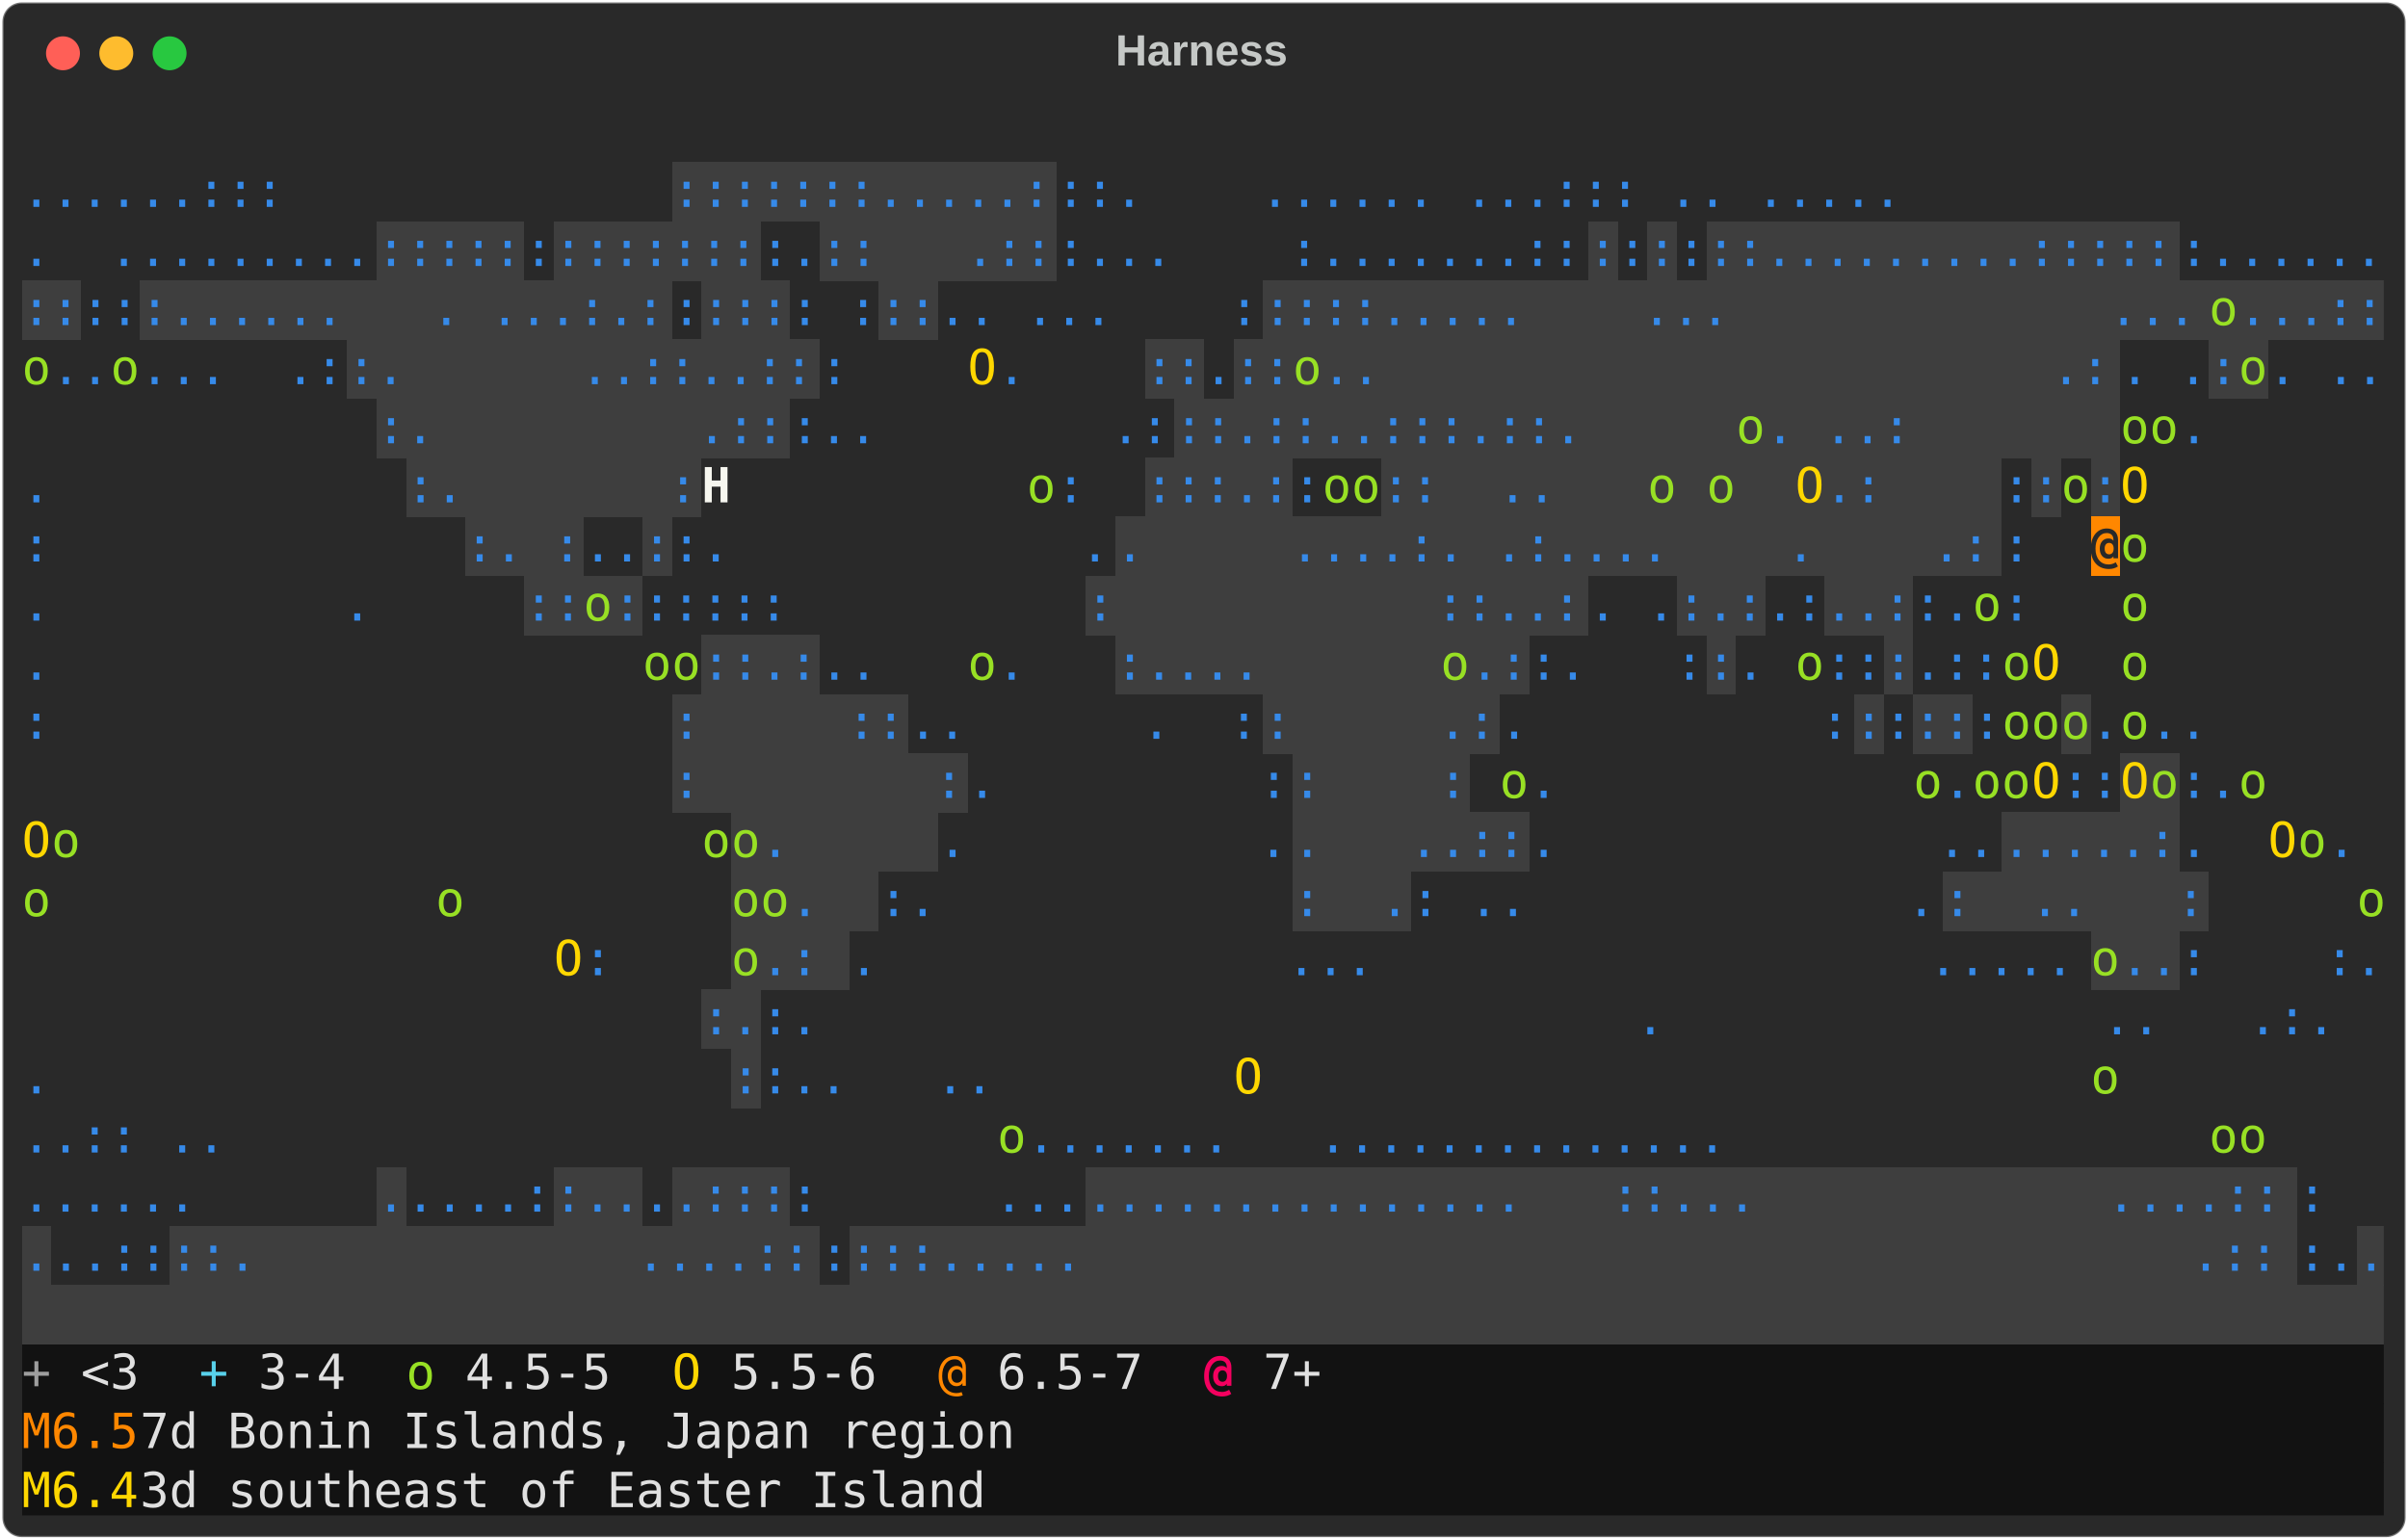
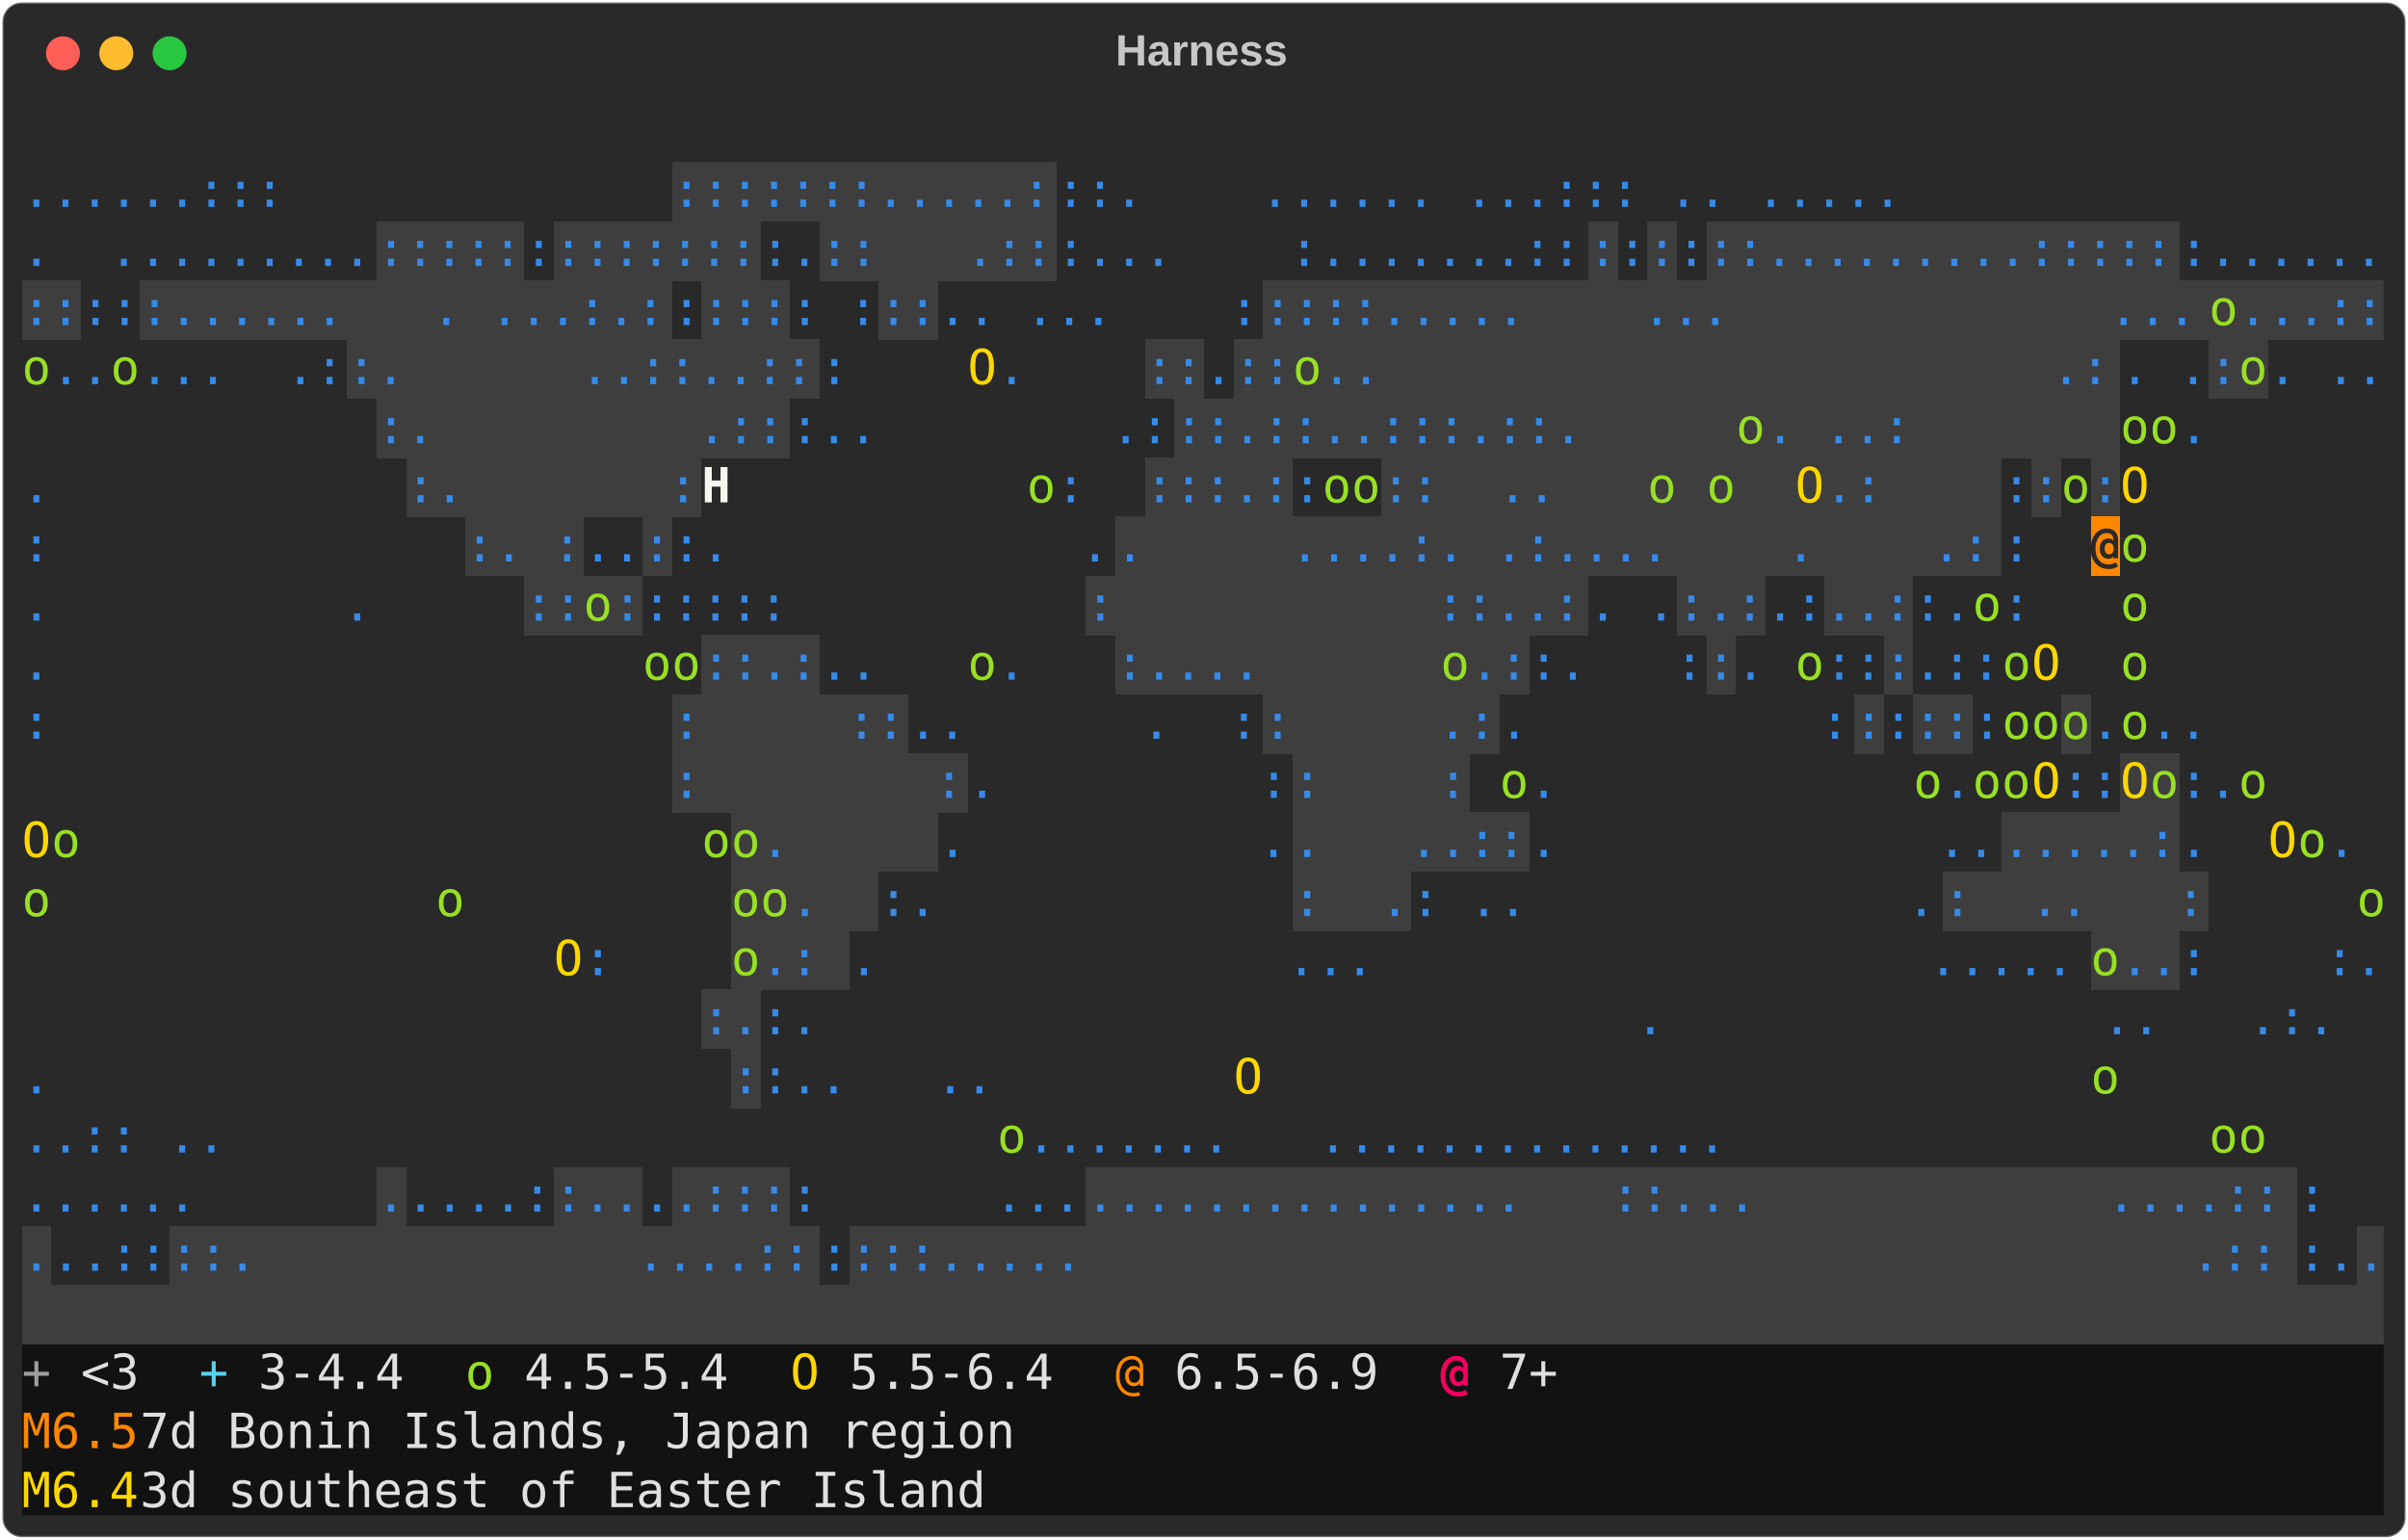
<svg xmlns="http://www.w3.org/2000/svg" class="rich-terminal" viewBox="0 0 994 635.6">
  <style>

    @font-face {
        font-family: "Fira Code";
        src: local("FiraCode-Regular"),
                url("https://cdnjs.cloudflare.com/ajax/libs/firacode/6.2.0/woff2/FiraCode-Regular.woff2") format("woff2"),
                url("https://cdnjs.cloudflare.com/ajax/libs/firacode/6.2.0/woff/FiraCode-Regular.woff") format("woff");
        font-style: normal;
        font-weight: 400;
    }
    @font-face {
        font-family: "Fira Code";
        src: local("FiraCode-Bold"),
                url("https://cdnjs.cloudflare.com/ajax/libs/firacode/6.2.0/woff2/FiraCode-Bold.woff2") format("woff2"),
                url("https://cdnjs.cloudflare.com/ajax/libs/firacode/6.2.0/woff/FiraCode-Bold.woff") format("woff");
        font-style: bold;
        font-weight: 700;
    }

    .terminal-matrix {
        font-family: Fira Code, monospace;
        font-size: 20px;
        line-height: 24.4px;
        font-variant-east-asian: full-width;
    }

    .terminal-title {
        font-size: 18px;
        font-weight: bold;
        font-family: arial;
    }

    .terminal-r1 { fill: #368ae9 }
.terminal-r2 { fill: #c5c8c6 }
.terminal-r3 { fill: #98e024 }
.terminal-r4 { fill: #ffd700 }
.terminal-r5 { fill: #f6f6ef;font-weight: bold }
.terminal-r6 { fill: #292929;font-weight: bold }
.terminal-r7 { fill: #9e9e9e }
.terminal-r8 { fill: #e0e0e0 }
.terminal-r9 { fill: #58d1eb }
.terminal-r10 { fill: #ff8700 }
.terminal-r11 { fill: #f4005f;font-weight: bold }
    </style>
  <defs>
    <clipPath id="terminal-clip-terminal">
      <rect x="0" y="0" width="975.0" height="584.6" />
    </clipPath>
    <clipPath id="terminal-line-0">
      <rect x="0" y="1.5" width="976" height="24.65" />
    </clipPath>
    <clipPath id="terminal-line-1">
      <rect x="0" y="25.9" width="976" height="24.65" />
    </clipPath>
    <clipPath id="terminal-line-2">
      <rect x="0" y="50.3" width="976" height="24.65" />
    </clipPath>
    <clipPath id="terminal-line-3">
      <rect x="0" y="74.7" width="976" height="24.65" />
    </clipPath>
    <clipPath id="terminal-line-4">
      <rect x="0" y="99.1" width="976" height="24.65" />
    </clipPath>
    <clipPath id="terminal-line-5">
      <rect x="0" y="123.5" width="976" height="24.65" />
    </clipPath>
    <clipPath id="terminal-line-6">
      <rect x="0" y="147.9" width="976" height="24.65" />
    </clipPath>
    <clipPath id="terminal-line-7">
      <rect x="0" y="172.3" width="976" height="24.65" />
    </clipPath>
    <clipPath id="terminal-line-8">
      <rect x="0" y="196.7" width="976" height="24.65" />
    </clipPath>
    <clipPath id="terminal-line-9">
      <rect x="0" y="221.1" width="976" height="24.65" />
    </clipPath>
    <clipPath id="terminal-line-10">
      <rect x="0" y="245.5" width="976" height="24.65" />
    </clipPath>
    <clipPath id="terminal-line-11">
      <rect x="0" y="269.9" width="976" height="24.65" />
    </clipPath>
    <clipPath id="terminal-line-12">
      <rect x="0" y="294.3" width="976" height="24.65" />
    </clipPath>
    <clipPath id="terminal-line-13">
      <rect x="0" y="318.7" width="976" height="24.65" />
    </clipPath>
    <clipPath id="terminal-line-14">
      <rect x="0" y="343.1" width="976" height="24.65" />
    </clipPath>
    <clipPath id="terminal-line-15">
      <rect x="0" y="367.5" width="976" height="24.65" />
    </clipPath>
    <clipPath id="terminal-line-16">
      <rect x="0" y="391.9" width="976" height="24.65" />
    </clipPath>
    <clipPath id="terminal-line-17">
      <rect x="0" y="416.3" width="976" height="24.65" />
    </clipPath>
    <clipPath id="terminal-line-18">
      <rect x="0" y="440.7" width="976" height="24.65" />
    </clipPath>
    <clipPath id="terminal-line-19">
      <rect x="0" y="465.1" width="976" height="24.65" />
    </clipPath>
    <clipPath id="terminal-line-20">
      <rect x="0" y="489.5" width="976" height="24.65" />
    </clipPath>
    <clipPath id="terminal-line-21">
      <rect x="0" y="513.9" width="976" height="24.65" />
    </clipPath>
    <clipPath id="terminal-line-22">
      <rect x="0" y="538.3" width="976" height="24.65" />
    </clipPath>
  </defs>
  <rect fill="#292929" stroke="rgba(255,255,255,0.35)" stroke-width="1" x="1" y="1" width="992" height="633.6" rx="8" />
  <text class="terminal-title" fill="#c5c8c6" text-anchor="middle" x="496" y="27">Harness</text>
  <g transform="translate(26,22)">
    <circle cx="0" cy="0" r="7" fill="#ff5f57" />
    <circle cx="22" cy="0" r="7" fill="#febc2e" />
    <circle cx="44" cy="0" r="7" fill="#28c840" />
  </g>
  <g transform="translate(9, 41)" clip-path="url(#terminal-clip-terminal)">
    <rect fill="#3e3e3e" x="268.4" y="25.9" width="158.6" height="24.65" shape-rendering="crispEdges" />
    <rect fill="#3e3e3e" x="146.4" y="50.3" width="61" height="24.65" shape-rendering="crispEdges" />
    <rect fill="#3e3e3e" x="219.6" y="50.3" width="85.4" height="24.65" shape-rendering="crispEdges" />
    <rect fill="#3e3e3e" x="329.4" y="50.3" width="97.6" height="24.65" shape-rendering="crispEdges" />
    <rect fill="#3e3e3e" x="646.6" y="50.3" width="12.2" height="24.65" shape-rendering="crispEdges" />
    <rect fill="#3e3e3e" x="671" y="50.3" width="12.2" height="24.65" shape-rendering="crispEdges" />
    <rect fill="#3e3e3e" x="695.4" y="50.3" width="195.2" height="24.65" shape-rendering="crispEdges" />
    <rect fill="#3e3e3e" x="0" y="74.7" width="24.4" height="24.65" shape-rendering="crispEdges" />
    <rect fill="#3e3e3e" x="48.8" y="74.7" width="219.6" height="24.65" shape-rendering="crispEdges" />
    <rect fill="#3e3e3e" x="280.6" y="74.7" width="36.6" height="24.65" shape-rendering="crispEdges" />
    <rect fill="#3e3e3e" x="353.8" y="74.7" width="24.4" height="24.65" shape-rendering="crispEdges" />
    <rect fill="#3e3e3e" x="512.4" y="74.7" width="390.4" height="24.65" shape-rendering="crispEdges" />
    <rect fill="#3e3e3e" x="902.8" y="74.7" width="12.2" height="24.65" shape-rendering="crispEdges" />
    <rect fill="#3e3e3e" x="915" y="74.7" width="61" height="24.65" shape-rendering="crispEdges" />
    <rect fill="#3e3e3e" x="134.2" y="99.1" width="195.2" height="24.65" shape-rendering="crispEdges" />
    <rect fill="#3e3e3e" x="463.6" y="99.1" width="24.4" height="24.65" shape-rendering="crispEdges" />
    <rect fill="#3e3e3e" x="500.2" y="99.1" width="24.4" height="24.65" shape-rendering="crispEdges" />
    <rect fill="#3e3e3e" x="524.6" y="99.1" width="12.2" height="24.65" shape-rendering="crispEdges" />
    <rect fill="#3e3e3e" x="536.8" y="99.1" width="329.4" height="24.65" shape-rendering="crispEdges" />
    <rect fill="#3e3e3e" x="902.8" y="99.1" width="12.2" height="24.65" shape-rendering="crispEdges" />
    <rect fill="#3e3e3e" x="915" y="99.1" width="12.2" height="24.65" shape-rendering="crispEdges" />
    <rect fill="#3e3e3e" x="146.4" y="123.5" width="170.8" height="24.65" shape-rendering="crispEdges" />
    <rect fill="#3e3e3e" x="475.8" y="123.5" width="231.8" height="24.65" shape-rendering="crispEdges" />
    <rect fill="#3e3e3e" x="707.6" y="123.5" width="12.2" height="24.65" shape-rendering="crispEdges" />
    <rect fill="#3e3e3e" x="719.8" y="123.5" width="146.4" height="24.65" shape-rendering="crispEdges" />
    <rect fill="#3e3e3e" x="158.6" y="147.9" width="122" height="24.65" shape-rendering="crispEdges" />
    <rect fill="#3e3e3e" x="463.6" y="147.9" width="61" height="24.65" shape-rendering="crispEdges" />
    <rect fill="#3e3e3e" x="561.2" y="147.9" width="109.8" height="24.65" shape-rendering="crispEdges" />
    <rect fill="#3e3e3e" x="671" y="147.9" width="12.2" height="24.65" shape-rendering="crispEdges" />
    <rect fill="#3e3e3e" x="683.2" y="147.9" width="12.2" height="24.65" shape-rendering="crispEdges" />
    <rect fill="#3e3e3e" x="695.4" y="147.9" width="12.2" height="24.65" shape-rendering="crispEdges" />
    <rect fill="#3e3e3e" x="707.6" y="147.9" width="24.4" height="24.65" shape-rendering="crispEdges" />
    <rect fill="#3e3e3e" x="732" y="147.9" width="12.2" height="24.65" shape-rendering="crispEdges" />
    <rect fill="#3e3e3e" x="744.2" y="147.9" width="73.2" height="24.65" shape-rendering="crispEdges" />
    <rect fill="#3e3e3e" x="829.6" y="147.9" width="12.2" height="24.65" shape-rendering="crispEdges" />
    <rect fill="#3e3e3e" x="854" y="147.9" width="12.2" height="24.65" shape-rendering="crispEdges" />
    <rect fill="#3e3e3e" x="183" y="172.3" width="48.8" height="24.65" shape-rendering="crispEdges" />
    <rect fill="#3e3e3e" x="256.2" y="172.3" width="12.2" height="24.65" shape-rendering="crispEdges" />
    <rect fill="#3e3e3e" x="451.4" y="172.3" width="366" height="24.65" shape-rendering="crispEdges" />
    <rect fill="#ff8700" x="854" y="172.3" width="12.2" height="24.65" shape-rendering="crispEdges" />
    <rect fill="#3e3e3e" x="207.4" y="196.7" width="24.4" height="24.65" shape-rendering="crispEdges" />
    <rect fill="#3e3e3e" x="231.8" y="196.7" width="12.2" height="24.65" shape-rendering="crispEdges" />
    <rect fill="#3e3e3e" x="244" y="196.7" width="12.2" height="24.65" shape-rendering="crispEdges" />
    <rect fill="#3e3e3e" x="439.2" y="196.7" width="207.4" height="24.65" shape-rendering="crispEdges" />
    <rect fill="#3e3e3e" x="683.2" y="196.7" width="36.6" height="24.65" shape-rendering="crispEdges" />
    <rect fill="#3e3e3e" x="744.2" y="196.7" width="36.6" height="24.65" shape-rendering="crispEdges" />
    <rect fill="#3e3e3e" x="280.6" y="221.1" width="48.8" height="24.65" shape-rendering="crispEdges" />
    <rect fill="#3e3e3e" x="451.4" y="221.1" width="134.2" height="24.65" shape-rendering="crispEdges" />
    <rect fill="#3e3e3e" x="585.6" y="221.1" width="12.2" height="24.65" shape-rendering="crispEdges" />
    <rect fill="#3e3e3e" x="597.8" y="221.1" width="24.4" height="24.65" shape-rendering="crispEdges" />
    <rect fill="#3e3e3e" x="695.4" y="221.1" width="12.2" height="24.65" shape-rendering="crispEdges" />
    <rect fill="#3e3e3e" x="768.6" y="221.1" width="12.2" height="24.65" shape-rendering="crispEdges" />
    <rect fill="#3e3e3e" x="268.4" y="245.5" width="97.6" height="24.65" shape-rendering="crispEdges" />
    <rect fill="#3e3e3e" x="512.4" y="245.5" width="97.6" height="24.65" shape-rendering="crispEdges" />
    <rect fill="#3e3e3e" x="756.4" y="245.5" width="12.2" height="24.65" shape-rendering="crispEdges" />
    <rect fill="#3e3e3e" x="780.8" y="245.5" width="24.4" height="24.65" shape-rendering="crispEdges" />
    <rect fill="#3e3e3e" x="841.8" y="245.5" width="12.2" height="24.65" shape-rendering="crispEdges" />
    <rect fill="#3e3e3e" x="268.4" y="269.9" width="122" height="24.65" shape-rendering="crispEdges" />
    <rect fill="#3e3e3e" x="524.6" y="269.9" width="73.2" height="24.65" shape-rendering="crispEdges" />
    <rect fill="#3e3e3e" x="866.2" y="269.9" width="12.2" height="24.65" shape-rendering="crispEdges" />
    <rect fill="#3e3e3e" x="878.4" y="269.9" width="12.2" height="24.65" shape-rendering="crispEdges" />
    <rect fill="#3e3e3e" x="292.8" y="294.3" width="12.2" height="24.65" shape-rendering="crispEdges" />
    <rect fill="#3e3e3e" x="305" y="294.3" width="73.2" height="24.65" shape-rendering="crispEdges" />
    <rect fill="#3e3e3e" x="524.6" y="294.3" width="97.6" height="24.65" shape-rendering="crispEdges" />
    <rect fill="#3e3e3e" x="817.4" y="294.3" width="73.2" height="24.65" shape-rendering="crispEdges" />
    <rect fill="#3e3e3e" x="292.8" y="318.7" width="24.4" height="24.65" shape-rendering="crispEdges" />
    <rect fill="#3e3e3e" x="317.2" y="318.7" width="36.6" height="24.65" shape-rendering="crispEdges" />
    <rect fill="#3e3e3e" x="524.6" y="318.7" width="48.8" height="24.65" shape-rendering="crispEdges" />
    <rect fill="#3e3e3e" x="793" y="318.7" width="109.8" height="24.65" shape-rendering="crispEdges" />
    <rect fill="#3e3e3e" x="292.8" y="343.1" width="12.2" height="24.65" shape-rendering="crispEdges" />
    <rect fill="#3e3e3e" x="305" y="343.1" width="36.6" height="24.65" shape-rendering="crispEdges" />
    <rect fill="#3e3e3e" x="854" y="343.1" width="12.2" height="24.65" shape-rendering="crispEdges" />
    <rect fill="#3e3e3e" x="866.2" y="343.1" width="24.4" height="24.65" shape-rendering="crispEdges" />
    <rect fill="#3e3e3e" x="280.6" y="367.5" width="24.4" height="24.65" shape-rendering="crispEdges" />
    <rect fill="#3e3e3e" x="292.8" y="391.9" width="12.2" height="24.65" shape-rendering="crispEdges" />
    <rect fill="#3e3e3e" x="146.4" y="440.7" width="12.2" height="24.65" shape-rendering="crispEdges" />
    <rect fill="#3e3e3e" x="219.6" y="440.7" width="36.6" height="24.65" shape-rendering="crispEdges" />
    <rect fill="#3e3e3e" x="268.4" y="440.7" width="48.8" height="24.65" shape-rendering="crispEdges" />
    <rect fill="#3e3e3e" x="439.2" y="440.7" width="500.2" height="24.65" shape-rendering="crispEdges" />
    <rect fill="#3e3e3e" x="0" y="465.1" width="12.2" height="24.65" shape-rendering="crispEdges" />
    <rect fill="#3e3e3e" x="61" y="465.1" width="268.4" height="24.65" shape-rendering="crispEdges" />
    <rect fill="#3e3e3e" x="341.6" y="465.1" width="597.8" height="24.65" shape-rendering="crispEdges" />
    <rect fill="#3e3e3e" x="963.8" y="465.1" width="12.2" height="24.65" shape-rendering="crispEdges" />
    <rect fill="#3e3e3e" x="0" y="489.5" width="976" height="24.65" shape-rendering="crispEdges" />
    <rect fill="#121212" x="0" y="513.9" width="24.4" height="24.65" shape-rendering="crispEdges" />
    <rect fill="#121212" x="24.4" y="513.9" width="48.8" height="24.65" shape-rendering="crispEdges" />
    <rect fill="#121212" x="73.2" y="513.9" width="24.4" height="24.65" shape-rendering="crispEdges" />
-     <rect fill="#121212" x="97.6" y="513.9" width="61" height="24.65" shape-rendering="crispEdges" />
-     <rect fill="#121212" x="158.6" y="513.9" width="24.4" height="24.65" shape-rendering="crispEdges" />
-     <rect fill="#121212" x="183" y="513.9" width="85.4" height="24.65" shape-rendering="crispEdges" />
-     <rect fill="#121212" x="268.4" y="513.9" width="24.4" height="24.65" shape-rendering="crispEdges" />
-     <rect fill="#121212" x="292.8" y="513.9" width="85.4" height="24.65" shape-rendering="crispEdges" />
-     <rect fill="#121212" x="378.2" y="513.9" width="24.4" height="24.65" shape-rendering="crispEdges" />
-     <rect fill="#121212" x="402.6" y="513.9" width="85.4" height="24.65" shape-rendering="crispEdges" />
-     <rect fill="#121212" x="488" y="513.9" width="24.4" height="24.65" shape-rendering="crispEdges" />
-     <rect fill="#121212" x="512.4" y="513.9" width="463.6" height="24.65" shape-rendering="crispEdges" />
+     <rect fill="#121212" x="97.6" y="513.9" width="85.4" height="24.65" shape-rendering="crispEdges" />
+     <rect fill="#121212" x="183" y="513.9" width="24.4" height="24.65" shape-rendering="crispEdges" />
+     <rect fill="#121212" x="207.4" y="513.9" width="109.8" height="24.65" shape-rendering="crispEdges" />
+     <rect fill="#121212" x="317.2" y="513.9" width="24.4" height="24.65" shape-rendering="crispEdges" />
+     <rect fill="#121212" x="341.6" y="513.9" width="109.8" height="24.65" shape-rendering="crispEdges" />
+     <rect fill="#121212" x="451.4" y="513.9" width="24.4" height="24.65" shape-rendering="crispEdges" />
+     <rect fill="#121212" x="475.8" y="513.9" width="109.8" height="24.65" shape-rendering="crispEdges" />
+     <rect fill="#121212" x="585.6" y="513.9" width="24.4" height="24.65" shape-rendering="crispEdges" />
+     <rect fill="#121212" x="610" y="513.9" width="366" height="24.65" shape-rendering="crispEdges" />
    <rect fill="#121212" x="0" y="538.3" width="48.8" height="24.65" shape-rendering="crispEdges" />
    <rect fill="#121212" x="48.8" y="538.3" width="927.2" height="24.65" shape-rendering="crispEdges" />
    <rect fill="#121212" x="0" y="562.7" width="48.8" height="24.65" shape-rendering="crispEdges" />
    <rect fill="#121212" x="48.8" y="562.7" width="927.2" height="24.65" shape-rendering="crispEdges" />
    <g class="terminal-matrix">
      <text class="terminal-r2" x="976" y="20" textLength="12.2" clip-path="url(#terminal-line-0)">
</text>
      <text class="terminal-r1" x="0" y="44.4" textLength="268.4" clip-path="url(#terminal-line-1)">             ......:::</text>
      <text class="terminal-r1" x="268.4" y="44.4" textLength="158.6" clip-path="url(#terminal-line-1)">:::::::.....:</text>
      <text class="terminal-r1" x="427" y="44.4" textLength="549" clip-path="url(#terminal-line-1)">::.    ...... ...::: .. .....                </text>
      <text class="terminal-r2" x="976" y="44.4" textLength="12.2" clip-path="url(#terminal-line-1)">
</text>
      <text class="terminal-r1" x="0" y="68.8" textLength="146.4" clip-path="url(#terminal-line-2)">.  .........</text>
      <text class="terminal-r1" x="146.4" y="68.8" textLength="61" clip-path="url(#terminal-line-2)">:::::</text>
      <text class="terminal-r1" x="207.4" y="68.8" textLength="12.2" clip-path="url(#terminal-line-2)">:</text>
      <text class="terminal-r1" x="219.6" y="68.8" textLength="85.4" clip-path="url(#terminal-line-2)">:::::::</text>
      <text class="terminal-r1" x="305" y="68.8" textLength="24.4" clip-path="url(#terminal-line-2)">:.</text>
      <text class="terminal-r1" x="329.4" y="68.8" textLength="97.6" clip-path="url(#terminal-line-2)">::   .::</text>
      <text class="terminal-r1" x="427" y="68.8" textLength="219.6" clip-path="url(#terminal-line-2)">:...    :.......::</text>
      <text class="terminal-r1" x="646.6" y="68.8" textLength="12.2" clip-path="url(#terminal-line-2)">:</text>
      <text class="terminal-r1" x="658.8" y="68.8" textLength="12.2" clip-path="url(#terminal-line-2)">:</text>
      <text class="terminal-r1" x="671" y="68.8" textLength="12.2" clip-path="url(#terminal-line-2)">:</text>
      <text class="terminal-r1" x="683.2" y="68.8" textLength="12.2" clip-path="url(#terminal-line-2)">:</text>
      <text class="terminal-r1" x="695.4" y="68.8" textLength="195.2" clip-path="url(#terminal-line-2)">::.........:::::</text>
      <text class="terminal-r1" x="890.6" y="68.8" textLength="85.4" clip-path="url(#terminal-line-2)">:......</text>
      <text class="terminal-r2" x="976" y="68.8" textLength="12.2" clip-path="url(#terminal-line-2)">
</text>
      <text class="terminal-r1" x="0" y="93.2" textLength="24.4" clip-path="url(#terminal-line-3)">::</text>
      <text class="terminal-r1" x="24.4" y="93.2" textLength="24.4" clip-path="url(#terminal-line-3)">::</text>
      <text class="terminal-r1" x="48.8" y="93.2" textLength="219.6" clip-path="url(#terminal-line-3)">:......   . ...:.:</text>
      <text class="terminal-r1" x="268.4" y="93.2" textLength="12.2" clip-path="url(#terminal-line-3)">:</text>
      <text class="terminal-r1" x="280.6" y="93.2" textLength="36.6" clip-path="url(#terminal-line-3)">:::</text>
      <text class="terminal-r1" x="317.2" y="93.2" textLength="36.6" clip-path="url(#terminal-line-3)">: :</text>
      <text class="terminal-r1" x="353.8" y="93.2" textLength="24.4" clip-path="url(#terminal-line-3)">::</text>
      <text class="terminal-r1" x="378.2" y="93.2" textLength="134.2" clip-path="url(#terminal-line-3)">.. ...    :</text>
      <text class="terminal-r1" x="512.4" y="93.2" textLength="390.4" clip-path="url(#terminal-line-3)">::::.....    ...             ...</text>
      <text class="terminal-r3" x="902.8" y="93.2" textLength="12.2" clip-path="url(#terminal-line-3)">o</text>
      <text class="terminal-r1" x="915" y="93.2" textLength="61" clip-path="url(#terminal-line-3)">...::</text>
      <text class="terminal-r2" x="976" y="93.2" textLength="12.2" clip-path="url(#terminal-line-3)">
</text>
      <text class="terminal-r3" x="0" y="117.6" textLength="12.2" clip-path="url(#terminal-line-4)">o</text>
      <text class="terminal-r1" x="12.2" y="117.6" textLength="24.4" clip-path="url(#terminal-line-4)">..</text>
      <text class="terminal-r3" x="36.6" y="117.6" textLength="12.2" clip-path="url(#terminal-line-4)">o</text>
      <text class="terminal-r1" x="48.8" y="117.6" textLength="85.4" clip-path="url(#terminal-line-4)">...  .:</text>
      <text class="terminal-r1" x="134.2" y="117.6" textLength="195.2" clip-path="url(#terminal-line-4)">:.      ..::..::</text>
      <text class="terminal-r1" x="329.4" y="117.6" textLength="61" clip-path="url(#terminal-line-4)">:    </text>
      <text class="terminal-r4" x="390.4" y="117.6" textLength="12.2" clip-path="url(#terminal-line-4)">O</text>
      <text class="terminal-r1" x="402.6" y="117.6" textLength="61" clip-path="url(#terminal-line-4)">    .</text>
      <text class="terminal-r1" x="463.6" y="117.6" textLength="24.4" clip-path="url(#terminal-line-4)">::</text>
      <text class="terminal-r1" x="488" y="117.6" textLength="12.2" clip-path="url(#terminal-line-4)">.</text>
      <text class="terminal-r1" x="500.2" y="117.6" textLength="24.4" clip-path="url(#terminal-line-4)">::</text>
      <text class="terminal-r3" x="524.6" y="117.6" textLength="12.2" clip-path="url(#terminal-line-4)">o</text>
      <text class="terminal-r1" x="536.8" y="117.6" textLength="329.4" clip-path="url(#terminal-line-4)">..                       .:</text>
      <text class="terminal-r1" x="866.2" y="117.6" textLength="36.6" clip-path="url(#terminal-line-4)">. .</text>
      <text class="terminal-r1" x="902.8" y="117.6" textLength="12.2" clip-path="url(#terminal-line-4)">:</text>
      <text class="terminal-r3" x="915" y="117.6" textLength="12.2" clip-path="url(#terminal-line-4)">o</text>
      <text class="terminal-r1" x="927.2" y="117.6" textLength="48.8" clip-path="url(#terminal-line-4)">. ..</text>
      <text class="terminal-r2" x="976" y="117.6" textLength="12.2" clip-path="url(#terminal-line-4)">
</text>
      <text class="terminal-r1" x="146.4" y="142" textLength="170.8" clip-path="url(#terminal-line-5)">:.         .::</text>
      <text class="terminal-r1" x="317.2" y="142" textLength="158.6" clip-path="url(#terminal-line-5)">:..        .:</text>
      <text class="terminal-r1" x="475.8" y="142" textLength="231.8" clip-path="url(#terminal-line-5)">::.::..:::.::.     </text>
      <text class="terminal-r3" x="707.6" y="142" textLength="12.2" clip-path="url(#terminal-line-5)">o</text>
      <text class="terminal-r1" x="719.8" y="142" textLength="146.4" clip-path="url(#terminal-line-5)">       . ..:</text>
      <text class="terminal-r3" x="866.2" y="142" textLength="24.4" clip-path="url(#terminal-line-5)">oo</text>
      <text class="terminal-r1" x="890.6" y="142" textLength="85.4" clip-path="url(#terminal-line-5)">.      </text>
      <text class="terminal-r2" x="976" y="142" textLength="12.2" clip-path="url(#terminal-line-5)">
</text>
      <text class="terminal-r1" x="0" y="166.4" textLength="158.6" clip-path="url(#terminal-line-6)">            .</text>
      <text class="terminal-r1" x="158.6" y="166.4" textLength="122" clip-path="url(#terminal-line-6)">:.       :</text>
      <text class="terminal-r5" x="280.6" y="166.4" textLength="12.2" clip-path="url(#terminal-line-6)">H</text>
      <text class="terminal-r3" x="414.8" y="166.4" textLength="12.2" clip-path="url(#terminal-line-6)">o</text>
      <text class="terminal-r1" x="427" y="166.4" textLength="36.6" clip-path="url(#terminal-line-6)">  :</text>
      <text class="terminal-r1" x="463.6" y="166.4" textLength="61" clip-path="url(#terminal-line-6)">:::.:</text>
      <text class="terminal-r1" x="524.6" y="166.4" textLength="12.2" clip-path="url(#terminal-line-6)">:</text>
      <text class="terminal-r3" x="536.8" y="166.4" textLength="24.4" clip-path="url(#terminal-line-6)">oo</text>
      <text class="terminal-r1" x="561.2" y="166.4" textLength="109.8" clip-path="url(#terminal-line-6)">::  ..   </text>
      <text class="terminal-r3" x="671" y="166.4" textLength="12.2" clip-path="url(#terminal-line-6)">o</text>
      <text class="terminal-r3" x="695.4" y="166.4" textLength="12.2" clip-path="url(#terminal-line-6)">o</text>
      <text class="terminal-r4" x="732" y="166.4" textLength="12.2" clip-path="url(#terminal-line-6)">O</text>
      <text class="terminal-r1" x="744.2" y="166.4" textLength="73.2" clip-path="url(#terminal-line-6)">    .:</text>
      <text class="terminal-r1" x="817.4" y="166.4" textLength="12.2" clip-path="url(#terminal-line-6)">:</text>
      <text class="terminal-r1" x="829.6" y="166.4" textLength="12.2" clip-path="url(#terminal-line-6)">:</text>
      <text class="terminal-r3" x="841.8" y="166.4" textLength="12.2" clip-path="url(#terminal-line-6)">o</text>
      <text class="terminal-r1" x="854" y="166.4" textLength="12.2" clip-path="url(#terminal-line-6)">:</text>
      <text class="terminal-r4" x="866.2" y="166.4" textLength="12.2" clip-path="url(#terminal-line-6)">O</text>
      <text class="terminal-r2" x="976" y="166.4" textLength="12.2" clip-path="url(#terminal-line-6)">
</text>
      <text class="terminal-r1" x="0" y="190.8" textLength="183" clip-path="url(#terminal-line-7)">              :</text>
      <text class="terminal-r1" x="183" y="190.8" textLength="48.8" clip-path="url(#terminal-line-7)">:. :</text>
      <text class="terminal-r1" x="231.8" y="190.8" textLength="24.4" clip-path="url(#terminal-line-7)">..</text>
      <text class="terminal-r1" x="256.2" y="190.8" textLength="12.2" clip-path="url(#terminal-line-7)">:</text>
      <text class="terminal-r1" x="268.4" y="190.8" textLength="183" clip-path="url(#terminal-line-7)">:.            .</text>
      <text class="terminal-r1" x="451.4" y="190.8" textLength="366" clip-path="url(#terminal-line-7)">.     ....:. .:....    .    .:</text>
      <text class="terminal-r1" x="817.4" y="190.8" textLength="36.6" clip-path="url(#terminal-line-7)"> : </text>
      <text class="terminal-r6" x="854" y="190.8" textLength="12.2" clip-path="url(#terminal-line-7)">@</text>
      <text class="terminal-r3" x="866.2" y="190.8" textLength="12.2" clip-path="url(#terminal-line-7)">o</text>
      <text class="terminal-r2" x="976" y="190.8" textLength="12.2" clip-path="url(#terminal-line-7)">
</text>
      <text class="terminal-r1" x="0" y="215.2" textLength="207.4" clip-path="url(#terminal-line-8)">     .          .</text>
      <text class="terminal-r1" x="207.4" y="215.2" textLength="24.4" clip-path="url(#terminal-line-8)">::</text>
      <text class="terminal-r3" x="231.8" y="215.2" textLength="12.2" clip-path="url(#terminal-line-8)">o</text>
      <text class="terminal-r1" x="244" y="215.2" textLength="12.2" clip-path="url(#terminal-line-8)">:</text>
      <text class="terminal-r1" x="256.2" y="215.2" textLength="183" clip-path="url(#terminal-line-8)">:::::          </text>
      <text class="terminal-r1" x="439.2" y="215.2" textLength="207.4" clip-path="url(#terminal-line-8)">:           ::..:</text>
      <text class="terminal-r1" x="646.6" y="215.2" textLength="36.6" clip-path="url(#terminal-line-8)">. .</text>
      <text class="terminal-r1" x="683.2" y="215.2" textLength="36.6" clip-path="url(#terminal-line-8)">:.:</text>
      <text class="terminal-r1" x="719.8" y="215.2" textLength="24.4" clip-path="url(#terminal-line-8)">.:</text>
      <text class="terminal-r1" x="744.2" y="215.2" textLength="36.6" clip-path="url(#terminal-line-8)">..:</text>
      <text class="terminal-r1" x="780.8" y="215.2" textLength="24.4" clip-path="url(#terminal-line-8)">:.</text>
      <text class="terminal-r3" x="805.2" y="215.2" textLength="12.2" clip-path="url(#terminal-line-8)">o</text>
      <text class="terminal-r1" x="817.4" y="215.2" textLength="48.8" clip-path="url(#terminal-line-8)">:   </text>
      <text class="terminal-r3" x="866.2" y="215.2" textLength="12.2" clip-path="url(#terminal-line-8)">o</text>
      <text class="terminal-r2" x="976" y="215.2" textLength="12.2" clip-path="url(#terminal-line-8)">
</text>
      <text class="terminal-r1" x="0" y="239.6" textLength="256.2" clip-path="url(#terminal-line-9)">                    .</text>
      <text class="terminal-r3" x="256.2" y="239.6" textLength="24.4" clip-path="url(#terminal-line-9)">oo</text>
      <text class="terminal-r1" x="280.6" y="239.6" textLength="48.8" clip-path="url(#terminal-line-9)">::.:</text>
      <text class="terminal-r1" x="329.4" y="239.6" textLength="61" clip-path="url(#terminal-line-9)">..   </text>
      <text class="terminal-r3" x="390.4" y="239.6" textLength="12.2" clip-path="url(#terminal-line-9)">o</text>
      <text class="terminal-r1" x="402.6" y="239.6" textLength="48.8" clip-path="url(#terminal-line-9)">   .</text>
      <text class="terminal-r1" x="451.4" y="239.6" textLength="134.2" clip-path="url(#terminal-line-9)">:....      </text>
      <text class="terminal-r3" x="585.6" y="239.6" textLength="12.2" clip-path="url(#terminal-line-9)">o</text>
      <text class="terminal-r1" x="597.8" y="239.6" textLength="24.4" clip-path="url(#terminal-line-9)">.:</text>
      <text class="terminal-r1" x="622.2" y="239.6" textLength="73.2" clip-path="url(#terminal-line-9)">:.   :</text>
      <text class="terminal-r1" x="695.4" y="239.6" textLength="12.2" clip-path="url(#terminal-line-9)">:</text>
      <text class="terminal-r1" x="707.6" y="239.6" textLength="24.4" clip-path="url(#terminal-line-9)">. </text>
      <text class="terminal-r3" x="732" y="239.6" textLength="12.2" clip-path="url(#terminal-line-9)">o</text>
      <text class="terminal-r1" x="744.2" y="239.6" textLength="24.4" clip-path="url(#terminal-line-9)">::</text>
      <text class="terminal-r1" x="768.6" y="239.6" textLength="12.2" clip-path="url(#terminal-line-9)">:</text>
      <text class="terminal-r1" x="780.8" y="239.6" textLength="36.6" clip-path="url(#terminal-line-9)">.::</text>
      <text class="terminal-r3" x="817.4" y="239.6" textLength="12.2" clip-path="url(#terminal-line-9)">o</text>
      <text class="terminal-r4" x="829.6" y="239.6" textLength="12.2" clip-path="url(#terminal-line-9)">O</text>
      <text class="terminal-r3" x="866.2" y="239.6" textLength="12.2" clip-path="url(#terminal-line-9)">o</text>
      <text class="terminal-r2" x="976" y="239.6" textLength="12.2" clip-path="url(#terminal-line-9)">
</text>
      <text class="terminal-r1" x="0" y="264" textLength="268.4" clip-path="url(#terminal-line-10)">                   :  </text>
      <text class="terminal-r1" x="268.4" y="264" textLength="97.6" clip-path="url(#terminal-line-10)">:     ::</text>
      <text class="terminal-r1" x="366" y="264" textLength="146.4" clip-path="url(#terminal-line-10)">..      .  :</text>
      <text class="terminal-r1" x="512.4" y="264" textLength="97.6" clip-path="url(#terminal-line-10)">:     .:</text>
      <text class="terminal-r1" x="610" y="264" textLength="146.4" clip-path="url(#terminal-line-10)">.          :</text>
      <text class="terminal-r1" x="756.4" y="264" textLength="12.2" clip-path="url(#terminal-line-10)">:</text>
      <text class="terminal-r1" x="768.6" y="264" textLength="12.2" clip-path="url(#terminal-line-10)">:</text>
      <text class="terminal-r1" x="780.8" y="264" textLength="24.4" clip-path="url(#terminal-line-10)">::</text>
      <text class="terminal-r1" x="805.2" y="264" textLength="12.2" clip-path="url(#terminal-line-10)">:</text>
      <text class="terminal-r3" x="817.4" y="264" textLength="24.4" clip-path="url(#terminal-line-10)">oo</text>
      <text class="terminal-r3" x="841.8" y="264" textLength="12.2" clip-path="url(#terminal-line-10)">o</text>
      <text class="terminal-r1" x="854" y="264" textLength="12.2" clip-path="url(#terminal-line-10)">.</text>
      <text class="terminal-r3" x="866.2" y="264" textLength="12.2" clip-path="url(#terminal-line-10)">o</text>
      <text class="terminal-r1" x="878.4" y="264" textLength="97.6" clip-path="url(#terminal-line-10)">..      </text>
      <text class="terminal-r2" x="976" y="264" textLength="12.2" clip-path="url(#terminal-line-10)">
</text>
      <text class="terminal-r1" x="268.4" y="288.4" textLength="122" clip-path="url(#terminal-line-11)">:        :</text>
      <text class="terminal-r1" x="390.4" y="288.4" textLength="134.2" clip-path="url(#terminal-line-11)">.         :</text>
      <text class="terminal-r1" x="524.6" y="288.4" textLength="73.2" clip-path="url(#terminal-line-11)">:    :</text>
      <text class="terminal-r3" x="610" y="288.4" textLength="12.2" clip-path="url(#terminal-line-11)">o</text>
      <text class="terminal-r1" x="622.2" y="288.4" textLength="158.6" clip-path="url(#terminal-line-11)">            .</text>
      <text class="terminal-r3" x="780.8" y="288.4" textLength="12.2" clip-path="url(#terminal-line-11)">o</text>
      <text class="terminal-r1" x="793" y="288.4" textLength="12.2" clip-path="url(#terminal-line-11)">.</text>
      <text class="terminal-r3" x="805.2" y="288.4" textLength="24.4" clip-path="url(#terminal-line-11)">oo</text>
      <text class="terminal-r4" x="829.6" y="288.4" textLength="12.2" clip-path="url(#terminal-line-11)">O</text>
      <text class="terminal-r1" x="841.8" y="288.4" textLength="24.4" clip-path="url(#terminal-line-11)">::</text>
      <text class="terminal-r4" x="866.2" y="288.4" textLength="12.2" clip-path="url(#terminal-line-11)">O</text>
      <text class="terminal-r3" x="878.4" y="288.4" textLength="12.2" clip-path="url(#terminal-line-11)">o</text>
      <text class="terminal-r1" x="890.6" y="288.4" textLength="24.4" clip-path="url(#terminal-line-11)">:.</text>
      <text class="terminal-r3" x="915" y="288.4" textLength="12.2" clip-path="url(#terminal-line-11)">o</text>
      <text class="terminal-r2" x="976" y="288.4" textLength="12.2" clip-path="url(#terminal-line-11)">
</text>
      <text class="terminal-r4" x="0" y="312.8" textLength="12.2" clip-path="url(#terminal-line-12)">O</text>
      <text class="terminal-r3" x="12.2" y="312.8" textLength="12.2" clip-path="url(#terminal-line-12)">o</text>
      <text class="terminal-r3" x="280.6" y="312.8" textLength="12.2" clip-path="url(#terminal-line-12)">o</text>
      <text class="terminal-r3" x="292.8" y="312.8" textLength="12.2" clip-path="url(#terminal-line-12)">o</text>
      <text class="terminal-r1" x="305" y="312.8" textLength="73.2" clip-path="url(#terminal-line-12)">     .</text>
      <text class="terminal-r1" x="378.2" y="312.8" textLength="146.4" clip-path="url(#terminal-line-12)">.          .</text>
      <text class="terminal-r1" x="524.6" y="312.8" textLength="97.6" clip-path="url(#terminal-line-12)">.   ..::</text>
      <text class="terminal-r1" x="622.2" y="312.8" textLength="195.2" clip-path="url(#terminal-line-12)">.             ..</text>
      <text class="terminal-r1" x="817.4" y="312.8" textLength="73.2" clip-path="url(#terminal-line-12)">.....:</text>
      <text class="terminal-r1" x="890.6" y="312.8" textLength="36.6" clip-path="url(#terminal-line-12)">.  </text>
      <text class="terminal-r4" x="927.2" y="312.8" textLength="12.2" clip-path="url(#terminal-line-12)">O</text>
      <text class="terminal-r3" x="939.4" y="312.8" textLength="12.2" clip-path="url(#terminal-line-12)">o</text>
      <text class="terminal-r1" x="951.6" y="312.8" textLength="24.4" clip-path="url(#terminal-line-12)"> .</text>
      <text class="terminal-r2" x="976" y="312.8" textLength="12.2" clip-path="url(#terminal-line-12)">
</text>
      <text class="terminal-r3" x="0" y="337.2" textLength="12.2" clip-path="url(#terminal-line-13)">o</text>
      <text class="terminal-r3" x="170.8" y="337.2" textLength="12.2" clip-path="url(#terminal-line-13)">o</text>
      <text class="terminal-r3" x="292.8" y="337.2" textLength="24.4" clip-path="url(#terminal-line-13)">oo</text>
      <text class="terminal-r1" x="317.2" y="337.2" textLength="36.6" clip-path="url(#terminal-line-13)">  .</text>
      <text class="terminal-r1" x="353.8" y="337.2" textLength="170.8" clip-path="url(#terminal-line-13)">:.            </text>
      <text class="terminal-r1" x="524.6" y="337.2" textLength="48.8" clip-path="url(#terminal-line-13)">:  .</text>
      <text class="terminal-r1" x="573.4" y="337.2" textLength="219.6" clip-path="url(#terminal-line-13)">: ..             .</text>
      <text class="terminal-r1" x="793" y="337.2" textLength="109.8" clip-path="url(#terminal-line-13)">:  ..   :</text>
      <text class="terminal-r3" x="963.8" y="337.2" textLength="12.2" clip-path="url(#terminal-line-13)">o</text>
      <text class="terminal-r2" x="976" y="337.2" textLength="12.2" clip-path="url(#terminal-line-13)">
</text>
      <text class="terminal-r4" x="219.6" y="361.6" textLength="12.2" clip-path="url(#terminal-line-14)">O</text>
      <text class="terminal-r1" x="231.8" y="361.6" textLength="61" clip-path="url(#terminal-line-14)">    :</text>
      <text class="terminal-r3" x="292.8" y="361.6" textLength="12.2" clip-path="url(#terminal-line-14)">o</text>
      <text class="terminal-r1" x="305" y="361.6" textLength="36.6" clip-path="url(#terminal-line-14)"> .:</text>
      <text class="terminal-r1" x="341.6" y="361.6" textLength="512.4" clip-path="url(#terminal-line-14)">.              ...                   .....</text>
      <text class="terminal-r3" x="854" y="361.6" textLength="12.2" clip-path="url(#terminal-line-14)">o</text>
      <text class="terminal-r1" x="866.2" y="361.6" textLength="24.4" clip-path="url(#terminal-line-14)">..</text>
      <text class="terminal-r1" x="890.6" y="361.6" textLength="85.4" clip-path="url(#terminal-line-14)">:    :.</text>
      <text class="terminal-r2" x="976" y="361.6" textLength="12.2" clip-path="url(#terminal-line-14)">
</text>
      <text class="terminal-r1" x="280.6" y="386" textLength="24.4" clip-path="url(#terminal-line-15)">:.</text>
      <text class="terminal-r1" x="305" y="386" textLength="671" clip-path="url(#terminal-line-15)">:.                            .               ..   .:. </text>
      <text class="terminal-r2" x="976" y="386" textLength="12.2" clip-path="url(#terminal-line-15)">
</text>
      <text class="terminal-r1" x="0" y="410.4" textLength="292.8" clip-path="url(#terminal-line-16)">                       .</text>
      <text class="terminal-r1" x="292.8" y="410.4" textLength="12.2" clip-path="url(#terminal-line-16)">:</text>
      <text class="terminal-r1" x="305" y="410.4" textLength="195.2" clip-path="url(#terminal-line-16)">:..   ..        </text>
      <text class="terminal-r4" x="500.2" y="410.4" textLength="12.2" clip-path="url(#terminal-line-16)">O</text>
      <text class="terminal-r3" x="854" y="410.4" textLength="12.2" clip-path="url(#terminal-line-16)">o</text>
      <text class="terminal-r2" x="976" y="410.4" textLength="12.2" clip-path="url(#terminal-line-16)">
</text>
      <text class="terminal-r1" x="0" y="434.8" textLength="402.6" clip-path="url(#terminal-line-17)">                        ..:: ..  </text>
      <text class="terminal-r3" x="402.6" y="434.8" textLength="12.2" clip-path="url(#terminal-line-17)">o</text>
      <text class="terminal-r1" x="414.8" y="434.8" textLength="488" clip-path="url(#terminal-line-17)">               .......   .............. </text>
      <text class="terminal-r3" x="902.8" y="434.8" textLength="24.4" clip-path="url(#terminal-line-17)">oo</text>
      <text class="terminal-r2" x="976" y="434.8" textLength="12.2" clip-path="url(#terminal-line-17)">
</text>
      <text class="terminal-r1" x="0" y="459.2" textLength="146.4" clip-path="url(#terminal-line-18)">      ......</text>
      <text class="terminal-r1" x="146.4" y="459.2" textLength="12.2" clip-path="url(#terminal-line-18)">.</text>
      <text class="terminal-r1" x="158.6" y="459.2" textLength="61" clip-path="url(#terminal-line-18)">....:</text>
      <text class="terminal-r1" x="219.6" y="459.2" textLength="36.6" clip-path="url(#terminal-line-18)">:..</text>
      <text class="terminal-r1" x="256.2" y="459.2" textLength="12.2" clip-path="url(#terminal-line-18)">.</text>
      <text class="terminal-r1" x="268.4" y="459.2" textLength="48.8" clip-path="url(#terminal-line-18)">.:::</text>
      <text class="terminal-r1" x="317.2" y="459.2" textLength="122" clip-path="url(#terminal-line-18)">:      ...</text>
      <text class="terminal-r1" x="439.2" y="459.2" textLength="500.2" clip-path="url(#terminal-line-18)">...............   ::...            ....::</text>
      <text class="terminal-r1" x="939.4" y="459.2" textLength="36.6" clip-path="url(#terminal-line-18)">:  </text>
      <text class="terminal-r2" x="976" y="459.2" textLength="12.2" clip-path="url(#terminal-line-18)">
</text>
      <text class="terminal-r1" x="0" y="483.6" textLength="12.2" clip-path="url(#terminal-line-19)">.</text>
      <text class="terminal-r1" x="12.2" y="483.6" textLength="48.8" clip-path="url(#terminal-line-19)">..::</text>
      <text class="terminal-r1" x="61" y="483.6" textLength="268.4" clip-path="url(#terminal-line-19)">::.             ....::</text>
      <text class="terminal-r1" x="329.4" y="483.6" textLength="12.2" clip-path="url(#terminal-line-19)">:</text>
      <text class="terminal-r1" x="341.6" y="483.6" textLength="597.8" clip-path="url(#terminal-line-19)">:::.....                                      .::</text>
      <text class="terminal-r1" x="939.4" y="483.6" textLength="24.4" clip-path="url(#terminal-line-19)">:.</text>
      <text class="terminal-r1" x="963.8" y="483.6" textLength="12.2" clip-path="url(#terminal-line-19)">.</text>
      <text class="terminal-r2" x="976" y="483.6" textLength="12.2" clip-path="url(#terminal-line-19)">
</text>
      <text class="terminal-r2" x="976" y="508" textLength="12.2" clip-path="url(#terminal-line-20)">
</text>
      <text class="terminal-r7" x="0" y="532.4" textLength="24.4" clip-path="url(#terminal-line-21)">+ </text>
      <text class="terminal-r8" x="24.4" y="532.4" textLength="48.8" clip-path="url(#terminal-line-21)">&lt;3  </text>
      <text class="terminal-r9" x="73.2" y="532.4" textLength="24.4" clip-path="url(#terminal-line-21)">+ </text>
-       <text class="terminal-r8" x="97.6" y="532.4" textLength="61" clip-path="url(#terminal-line-21)">3-4  </text>
-       <text class="terminal-r3" x="158.6" y="532.4" textLength="24.4" clip-path="url(#terminal-line-21)">o </text>
-       <text class="terminal-r8" x="183" y="532.4" textLength="85.4" clip-path="url(#terminal-line-21)">4.5-5  </text>
-       <text class="terminal-r4" x="268.4" y="532.4" textLength="24.4" clip-path="url(#terminal-line-21)">O </text>
-       <text class="terminal-r8" x="292.8" y="532.4" textLength="85.4" clip-path="url(#terminal-line-21)">5.5-6  </text>
-       <text class="terminal-r10" x="378.2" y="532.4" textLength="24.4" clip-path="url(#terminal-line-21)">@ </text>
-       <text class="terminal-r8" x="402.6" y="532.4" textLength="85.4" clip-path="url(#terminal-line-21)">6.5-7  </text>
-       <text class="terminal-r11" x="488" y="532.4" textLength="24.4" clip-path="url(#terminal-line-21)">@ </text>
-       <text class="terminal-r8" x="512.4" y="532.4" textLength="463.6" clip-path="url(#terminal-line-21)">7+                                    </text>
+       <text class="terminal-r8" x="97.6" y="532.4" textLength="85.4" clip-path="url(#terminal-line-21)">3-4.4  </text>
+       <text class="terminal-r3" x="183" y="532.4" textLength="24.4" clip-path="url(#terminal-line-21)">o </text>
+       <text class="terminal-r8" x="207.4" y="532.4" textLength="109.8" clip-path="url(#terminal-line-21)">4.5-5.4  </text>
+       <text class="terminal-r4" x="317.2" y="532.4" textLength="24.4" clip-path="url(#terminal-line-21)">O </text>
+       <text class="terminal-r8" x="341.6" y="532.4" textLength="109.8" clip-path="url(#terminal-line-21)">5.5-6.4  </text>
+       <text class="terminal-r10" x="451.4" y="532.4" textLength="24.4" clip-path="url(#terminal-line-21)">@ </text>
+       <text class="terminal-r8" x="475.8" y="532.4" textLength="109.8" clip-path="url(#terminal-line-21)">6.5-6.9  </text>
+       <text class="terminal-r11" x="585.6" y="532.4" textLength="24.4" clip-path="url(#terminal-line-21)">@ </text>
+       <text class="terminal-r8" x="610" y="532.4" textLength="366" clip-path="url(#terminal-line-21)">7+                            </text>
      <text class="terminal-r2" x="976" y="532.4" textLength="12.2" clip-path="url(#terminal-line-21)">
</text>
      <text class="terminal-r10" x="0" y="556.8" textLength="48.8" clip-path="url(#terminal-line-22)">M6.5</text>
      <text class="terminal-r8" x="48.8" y="556.8" textLength="927.2" clip-path="url(#terminal-line-22)"> 7d Bonin Islands, Japan region                                             </text>
      <text class="terminal-r2" x="976" y="556.8" textLength="12.2" clip-path="url(#terminal-line-22)">
</text>
      <text class="terminal-r4" x="0" y="581.2" textLength="48.8" clip-path="url(#terminal-line-23)">M6.4</text>
      <text class="terminal-r8" x="48.8" y="581.2" textLength="927.2" clip-path="url(#terminal-line-23)"> 3d southeast of Easter Island                                              </text>
    </g>
  </g>
</svg>
